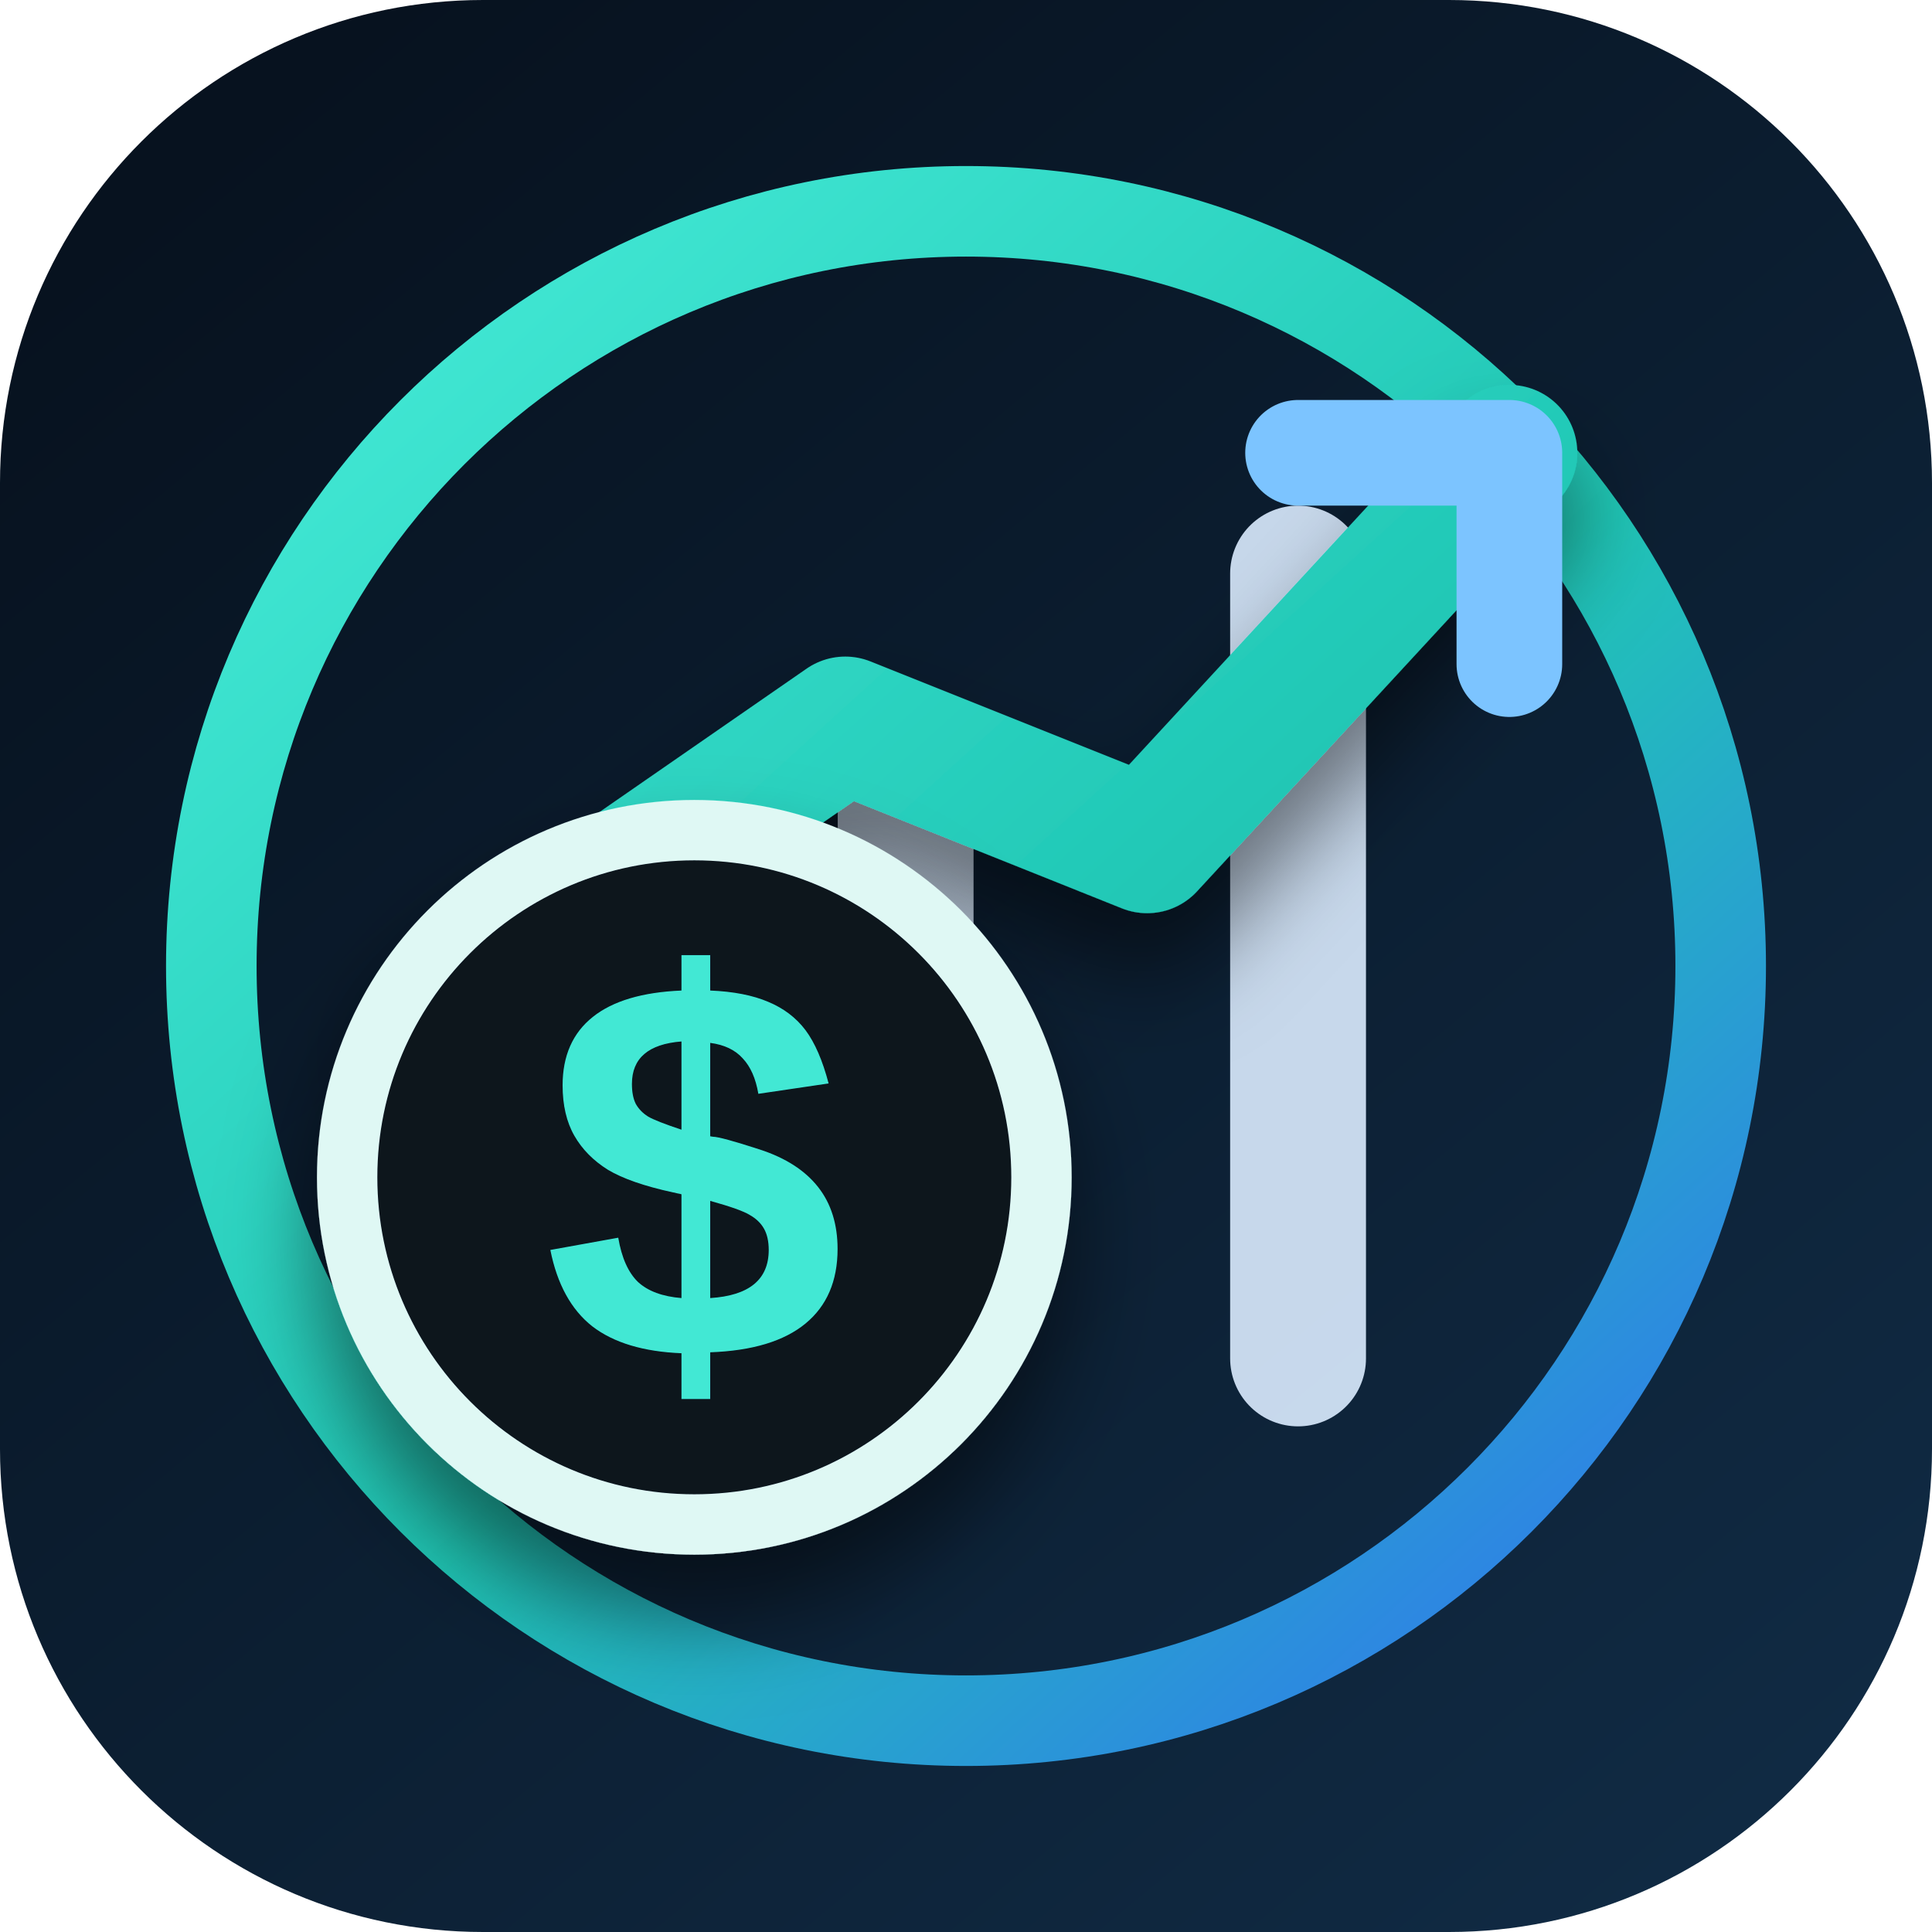
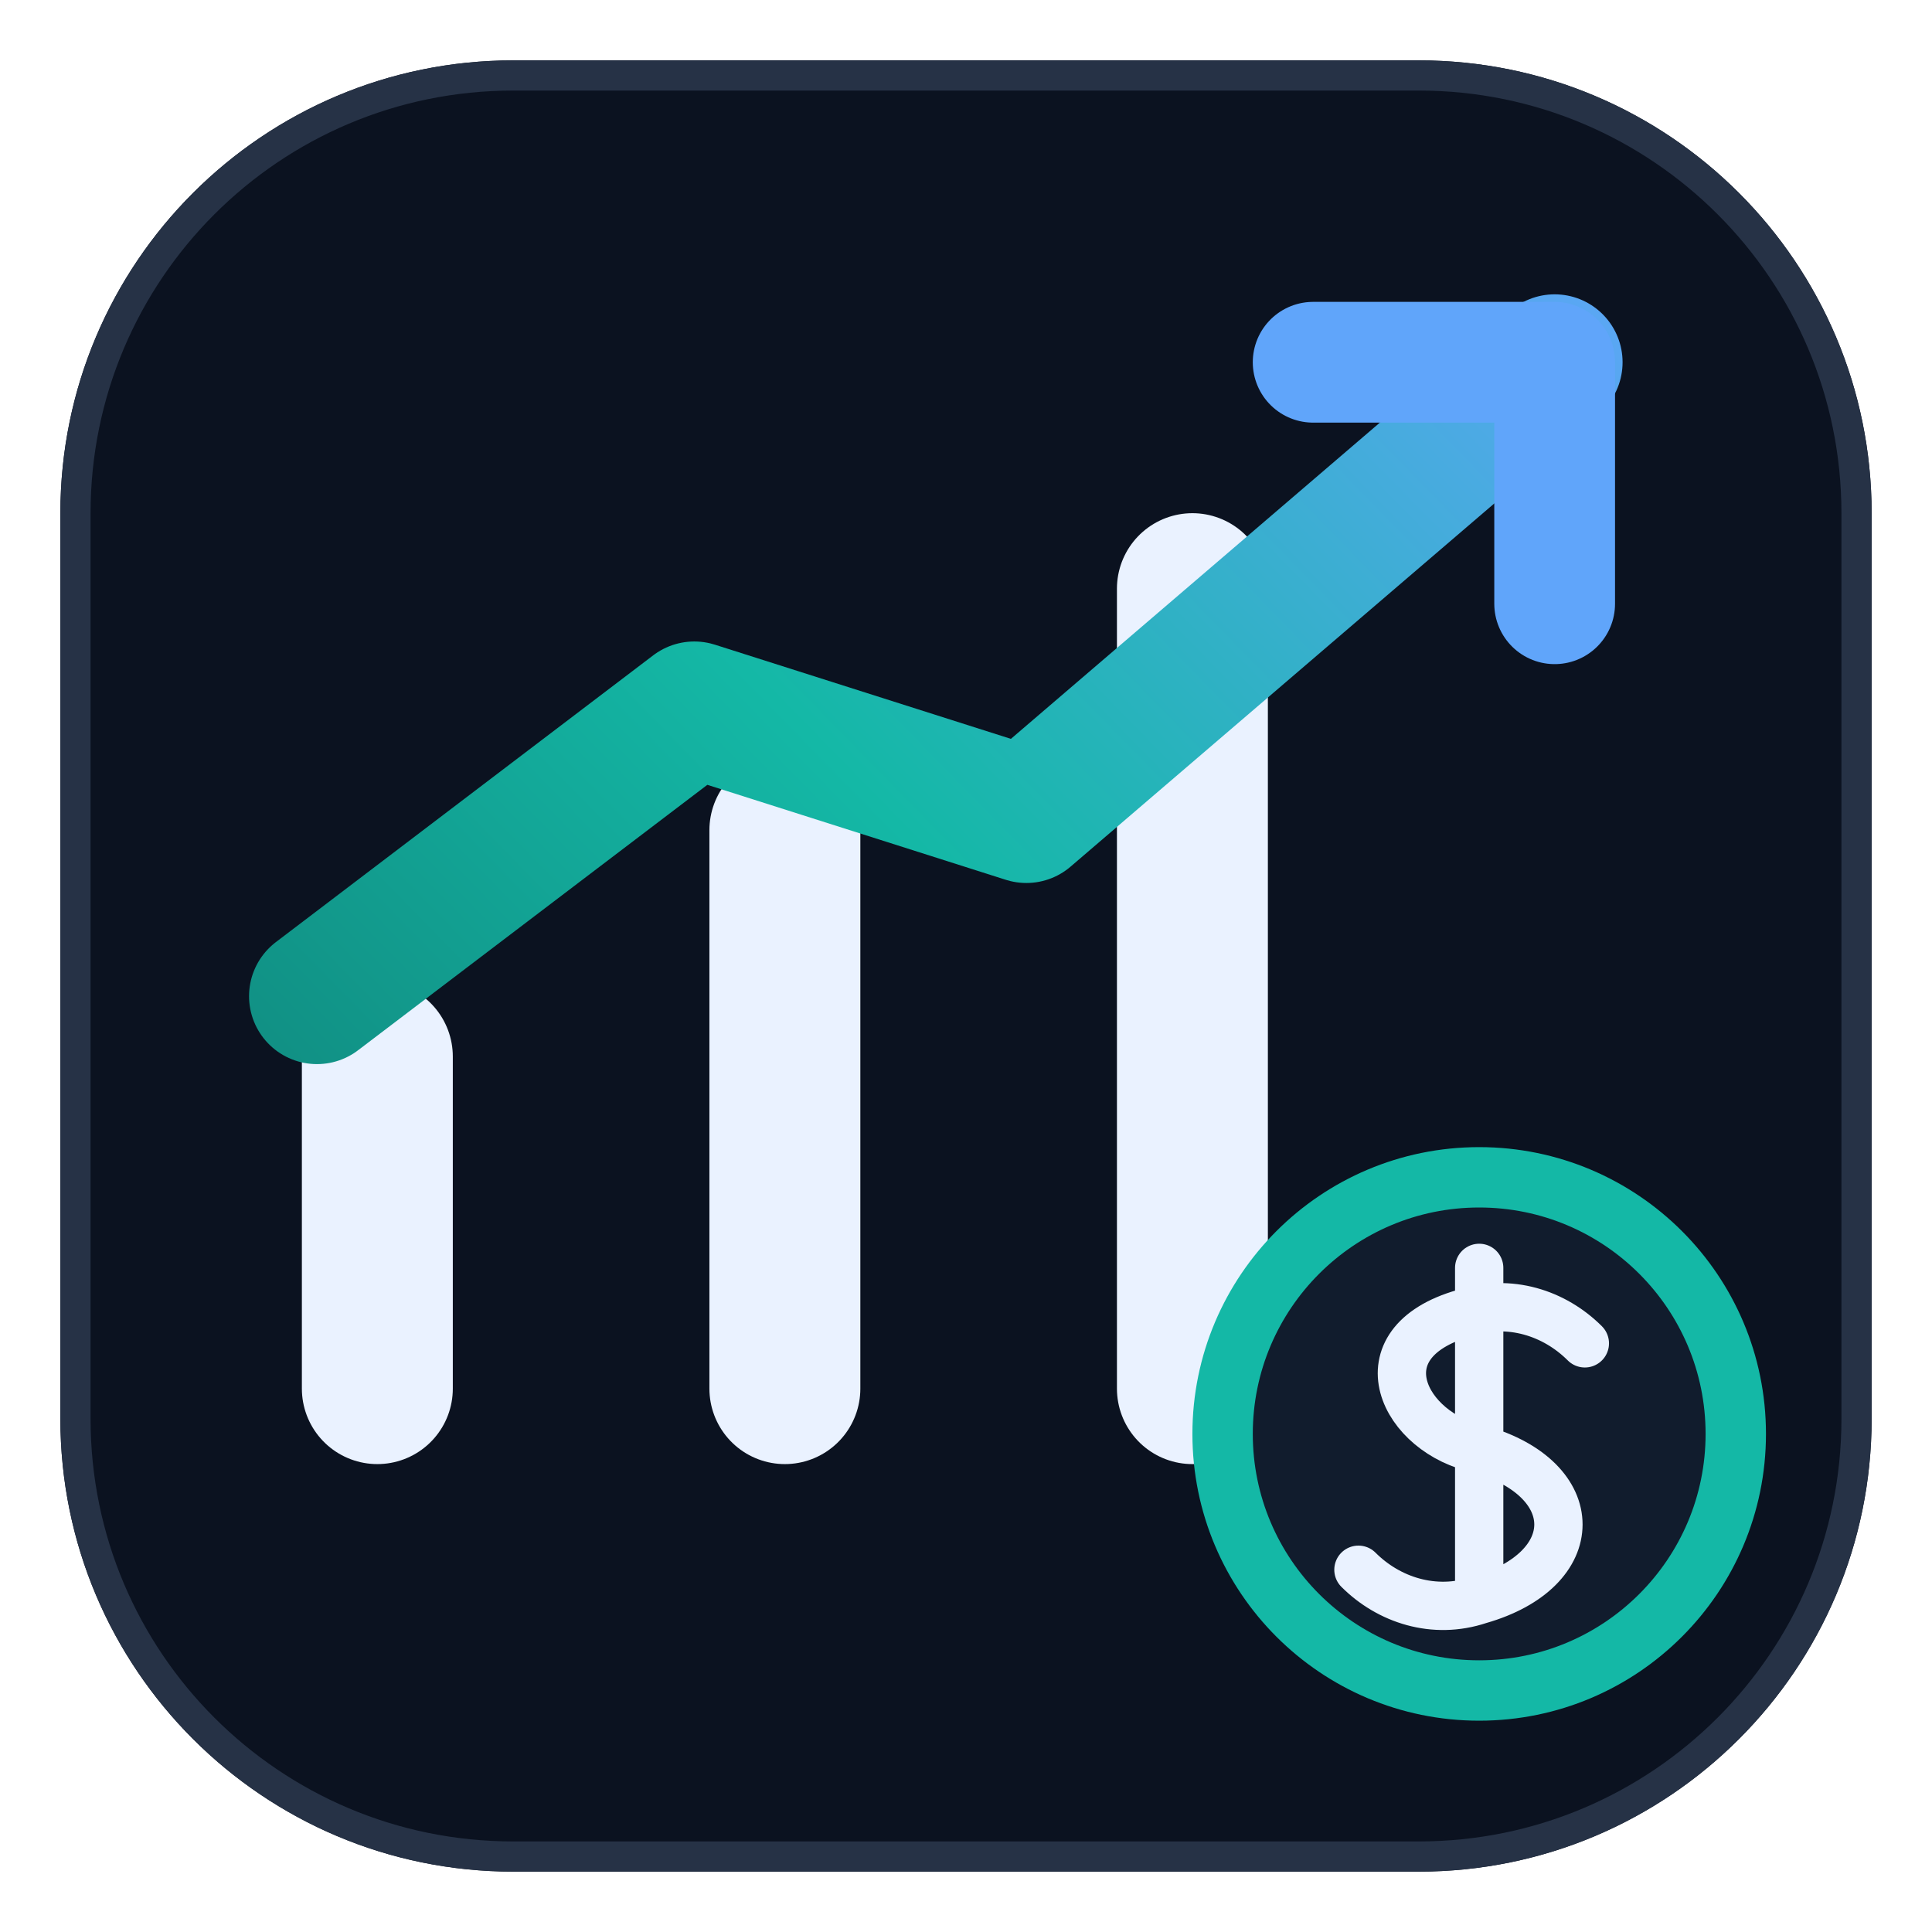
- <svg xmlns="http://www.w3.org/2000/svg" viewBox="0 0 64 64" role="img" aria-label="Wealth Arrays">
+ <svg xmlns="http://www.w3.org/2000/svg" viewBox="0 0 128 128" role="img" aria-label="Wealth Arrays finance logo">
  <defs>
-     <linearGradient id="bg" x1="8" y1="4" x2="56" y2="62" gradientUnits="userSpaceOnUse">
-       <stop stop-color="#07121f" />
-       <stop offset="1" stop-color="#102a43" />
+     <linearGradient id="wa" x1="18" y1="108" x2="110" y2="18" gradientUnits="userSpaceOnUse">
+       <stop stop-color="#0F766E" />
+       <stop offset=".52" stop-color="#14B8A6" />
+       <stop offset="1" stop-color="#60A5FA" />
    </linearGradient>
-     <linearGradient id="ring" x1="12" y1="10" x2="52" y2="54" gradientUnits="userSpaceOnUse">
-       <stop stop-color="#42e8d4" />
-       <stop offset=".55" stop-color="#20c7b5" />
-       <stop offset="1" stop-color="#2f7ee8" />
-     </linearGradient>
-     <filter id="shadow" x="-30%" y="-30%" width="160%" height="160%">
-       <feDropShadow dx="0" dy="2" stdDeviation="1.5" flood-color="#000" flood-opacity=".5" />
-     </filter>
  </defs>
-   <rect width="64" height="64" rx="16" fill="url(#bg)" />
-   <circle cx="32" cy="32" r="25" fill="none" stroke="url(#ring)" stroke-width="3" />
-   <path d="M17 45V35M30 45V27M43 45V19" stroke="#dcecff" stroke-width="4.5" stroke-linecap="round" opacity=".9" />
-   <path d="M15 33 28 24 38 28 50 15" fill="none" stroke="url(#ring)" stroke-width="4.5" stroke-linecap="round" stroke-linejoin="round" filter="url(#shadow)" />
-   <path d="M43 15h7v7" fill="none" stroke="#7cc4ff" stroke-width="3.5" stroke-linecap="round" stroke-linejoin="round" />
-   <g filter="url(#shadow)">
-     <circle cx="23" cy="39" r="11.5" fill="#07121f" stroke="#dff8f4" stroke-width="2" />
-     <text x="23" y="45" text-anchor="middle" font-family="Arial,Helvetica,sans-serif" font-size="18" font-weight="700" fill="#42e8d4">$</text>
-   </g>
+   <rect x="4" y="4" width="120" height="120" rx="30" fill="#0B1220" />
+   <rect x="5" y="5" width="118" height="118" rx="29" fill="none" stroke="#263246" stroke-width="2" />
+   <path d="M25 92V70M52 92V55M79 92V39" stroke="#EAF2FF" stroke-width="10" stroke-linecap="round" />
+   <path d="M21 66 46 47 68 54 103 24" fill="none" stroke="url(#wa)" stroke-width="9" stroke-linecap="round" stroke-linejoin="round" />
+   <path d="M87 24h16v16" fill="none" stroke="#60A5FA" stroke-width="8" stroke-linecap="round" stroke-linejoin="round" />
+   <circle cx="98" cy="95" r="17" fill="#111C2D" stroke="#14B8A6" stroke-width="4" />
+   <path d="M98 84v22M105 89c-2-2-5-3-8-2-7 2-4 8 1 9 7 2 7 8 0 10-3 1-6 0-8-2" fill="none" stroke="#EAF2FF" stroke-width="3.2" stroke-linecap="round" />
</svg>
